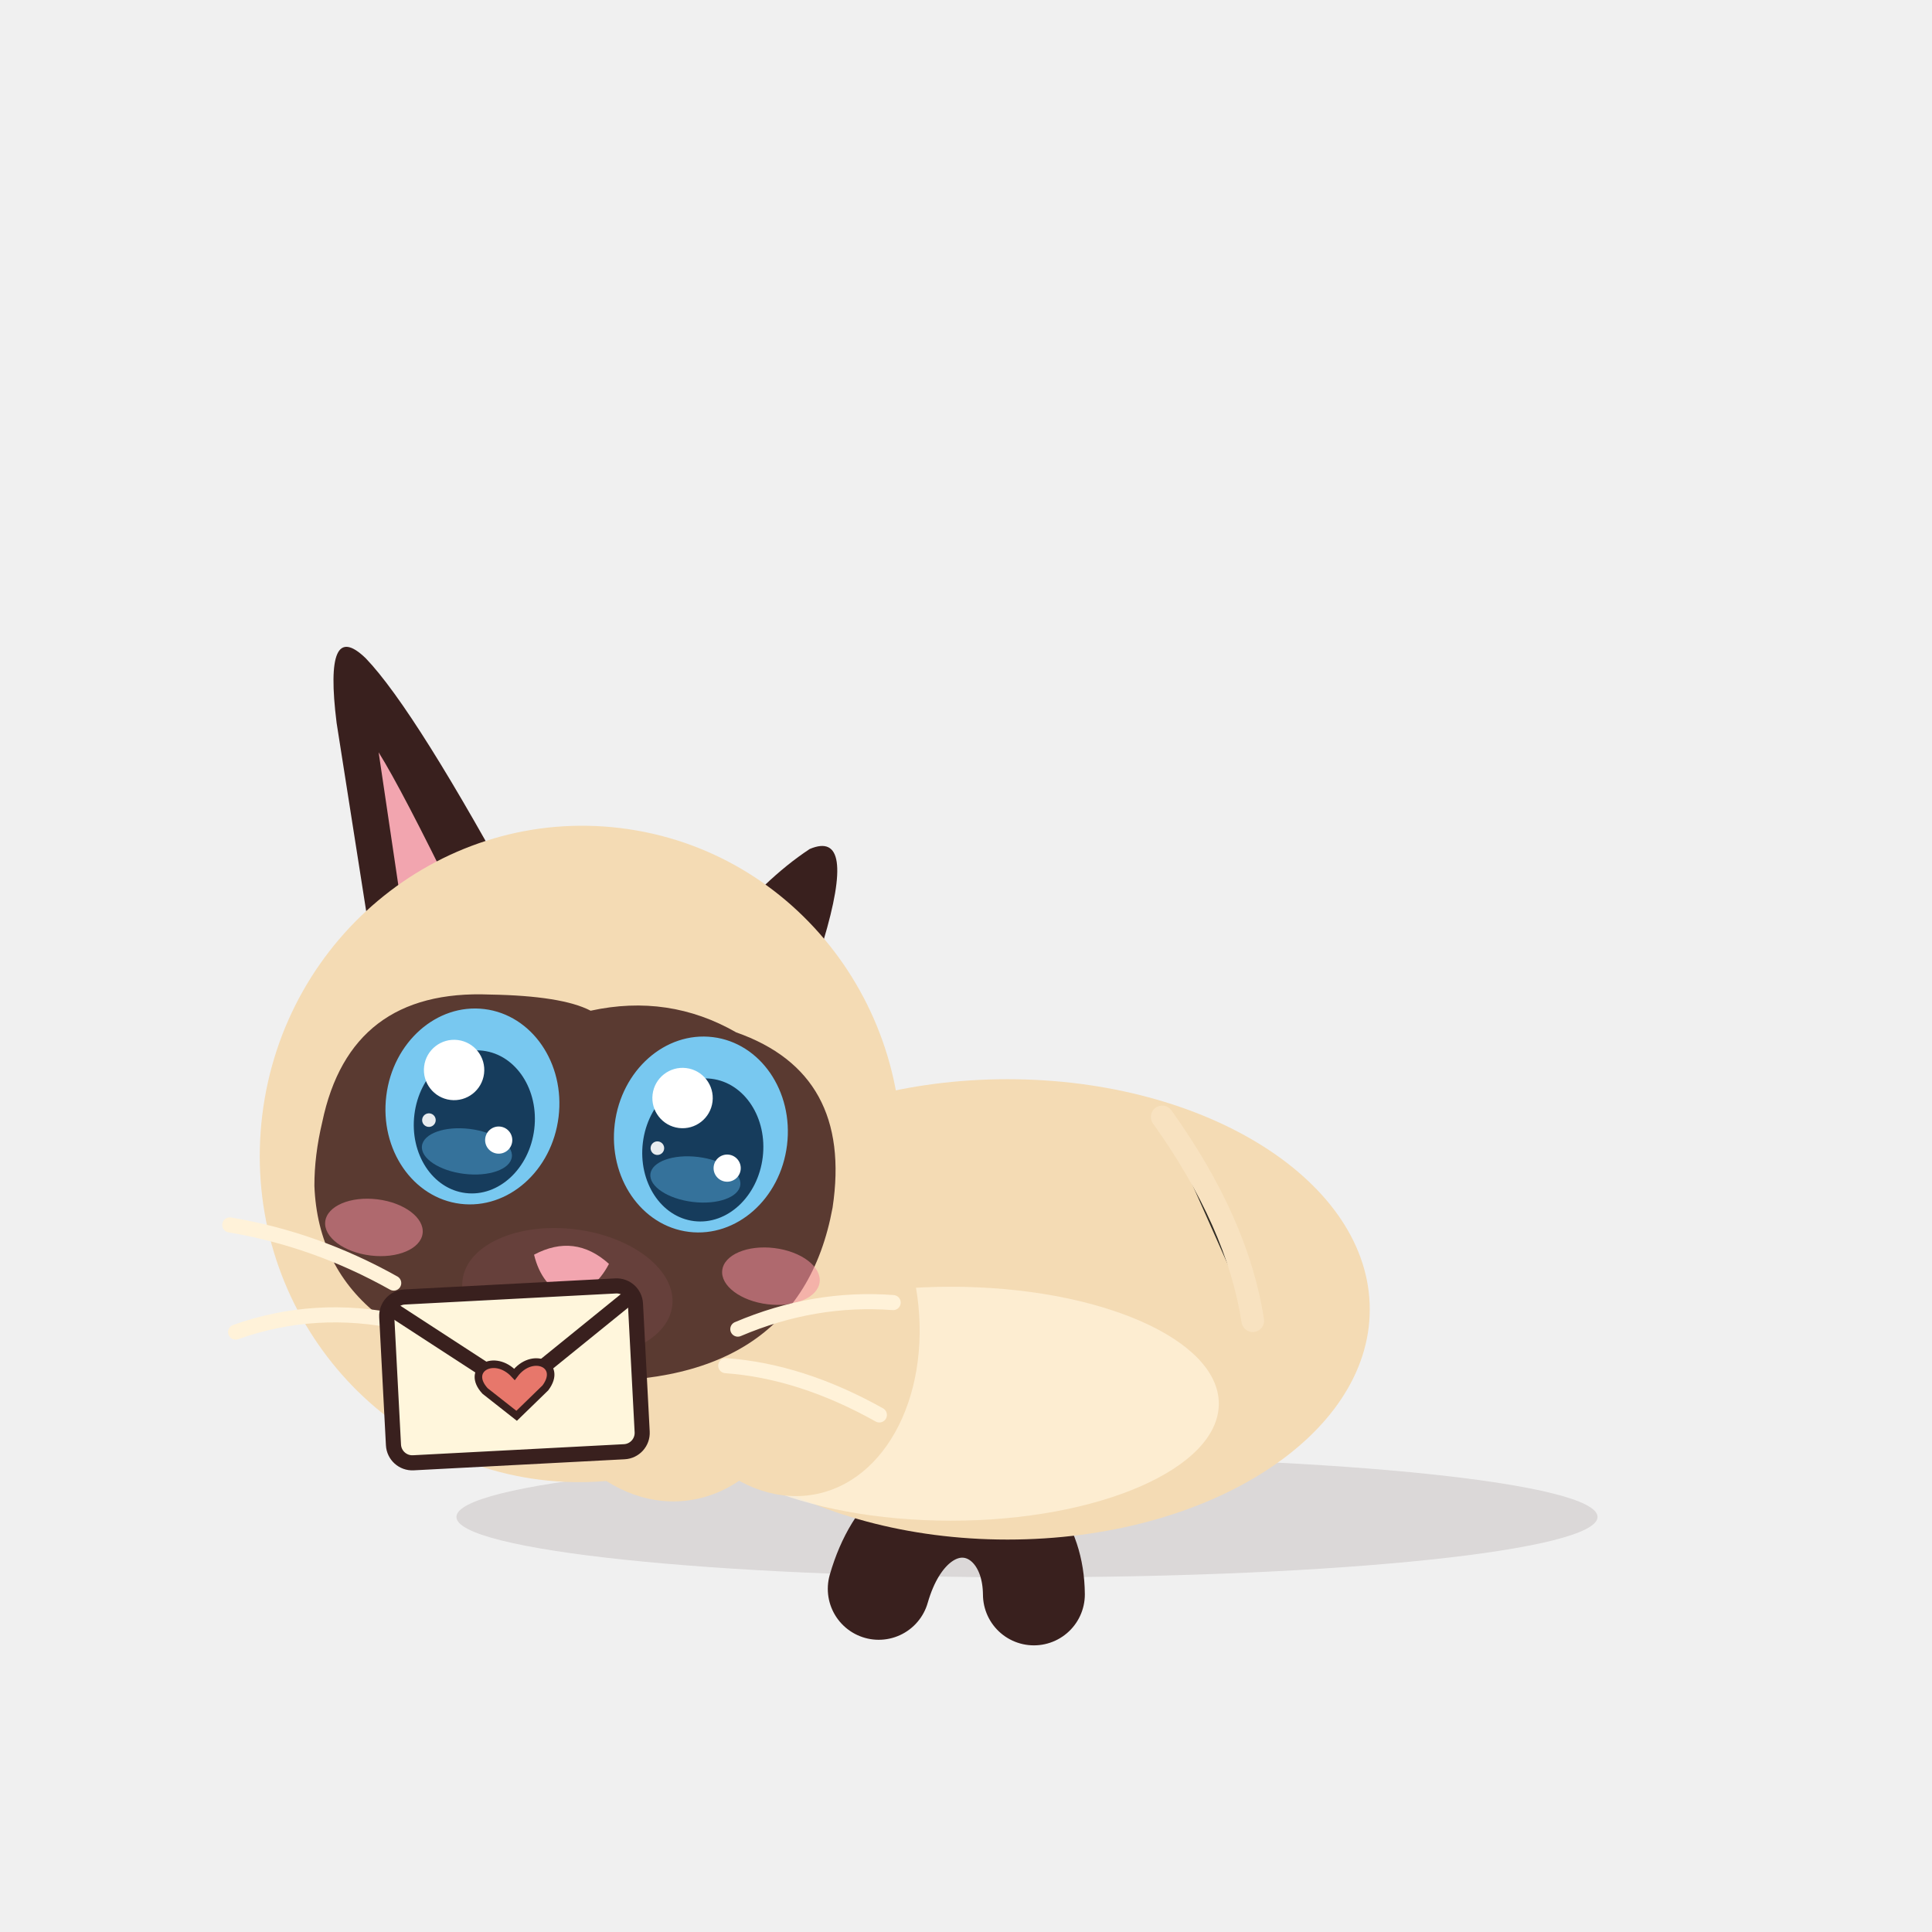
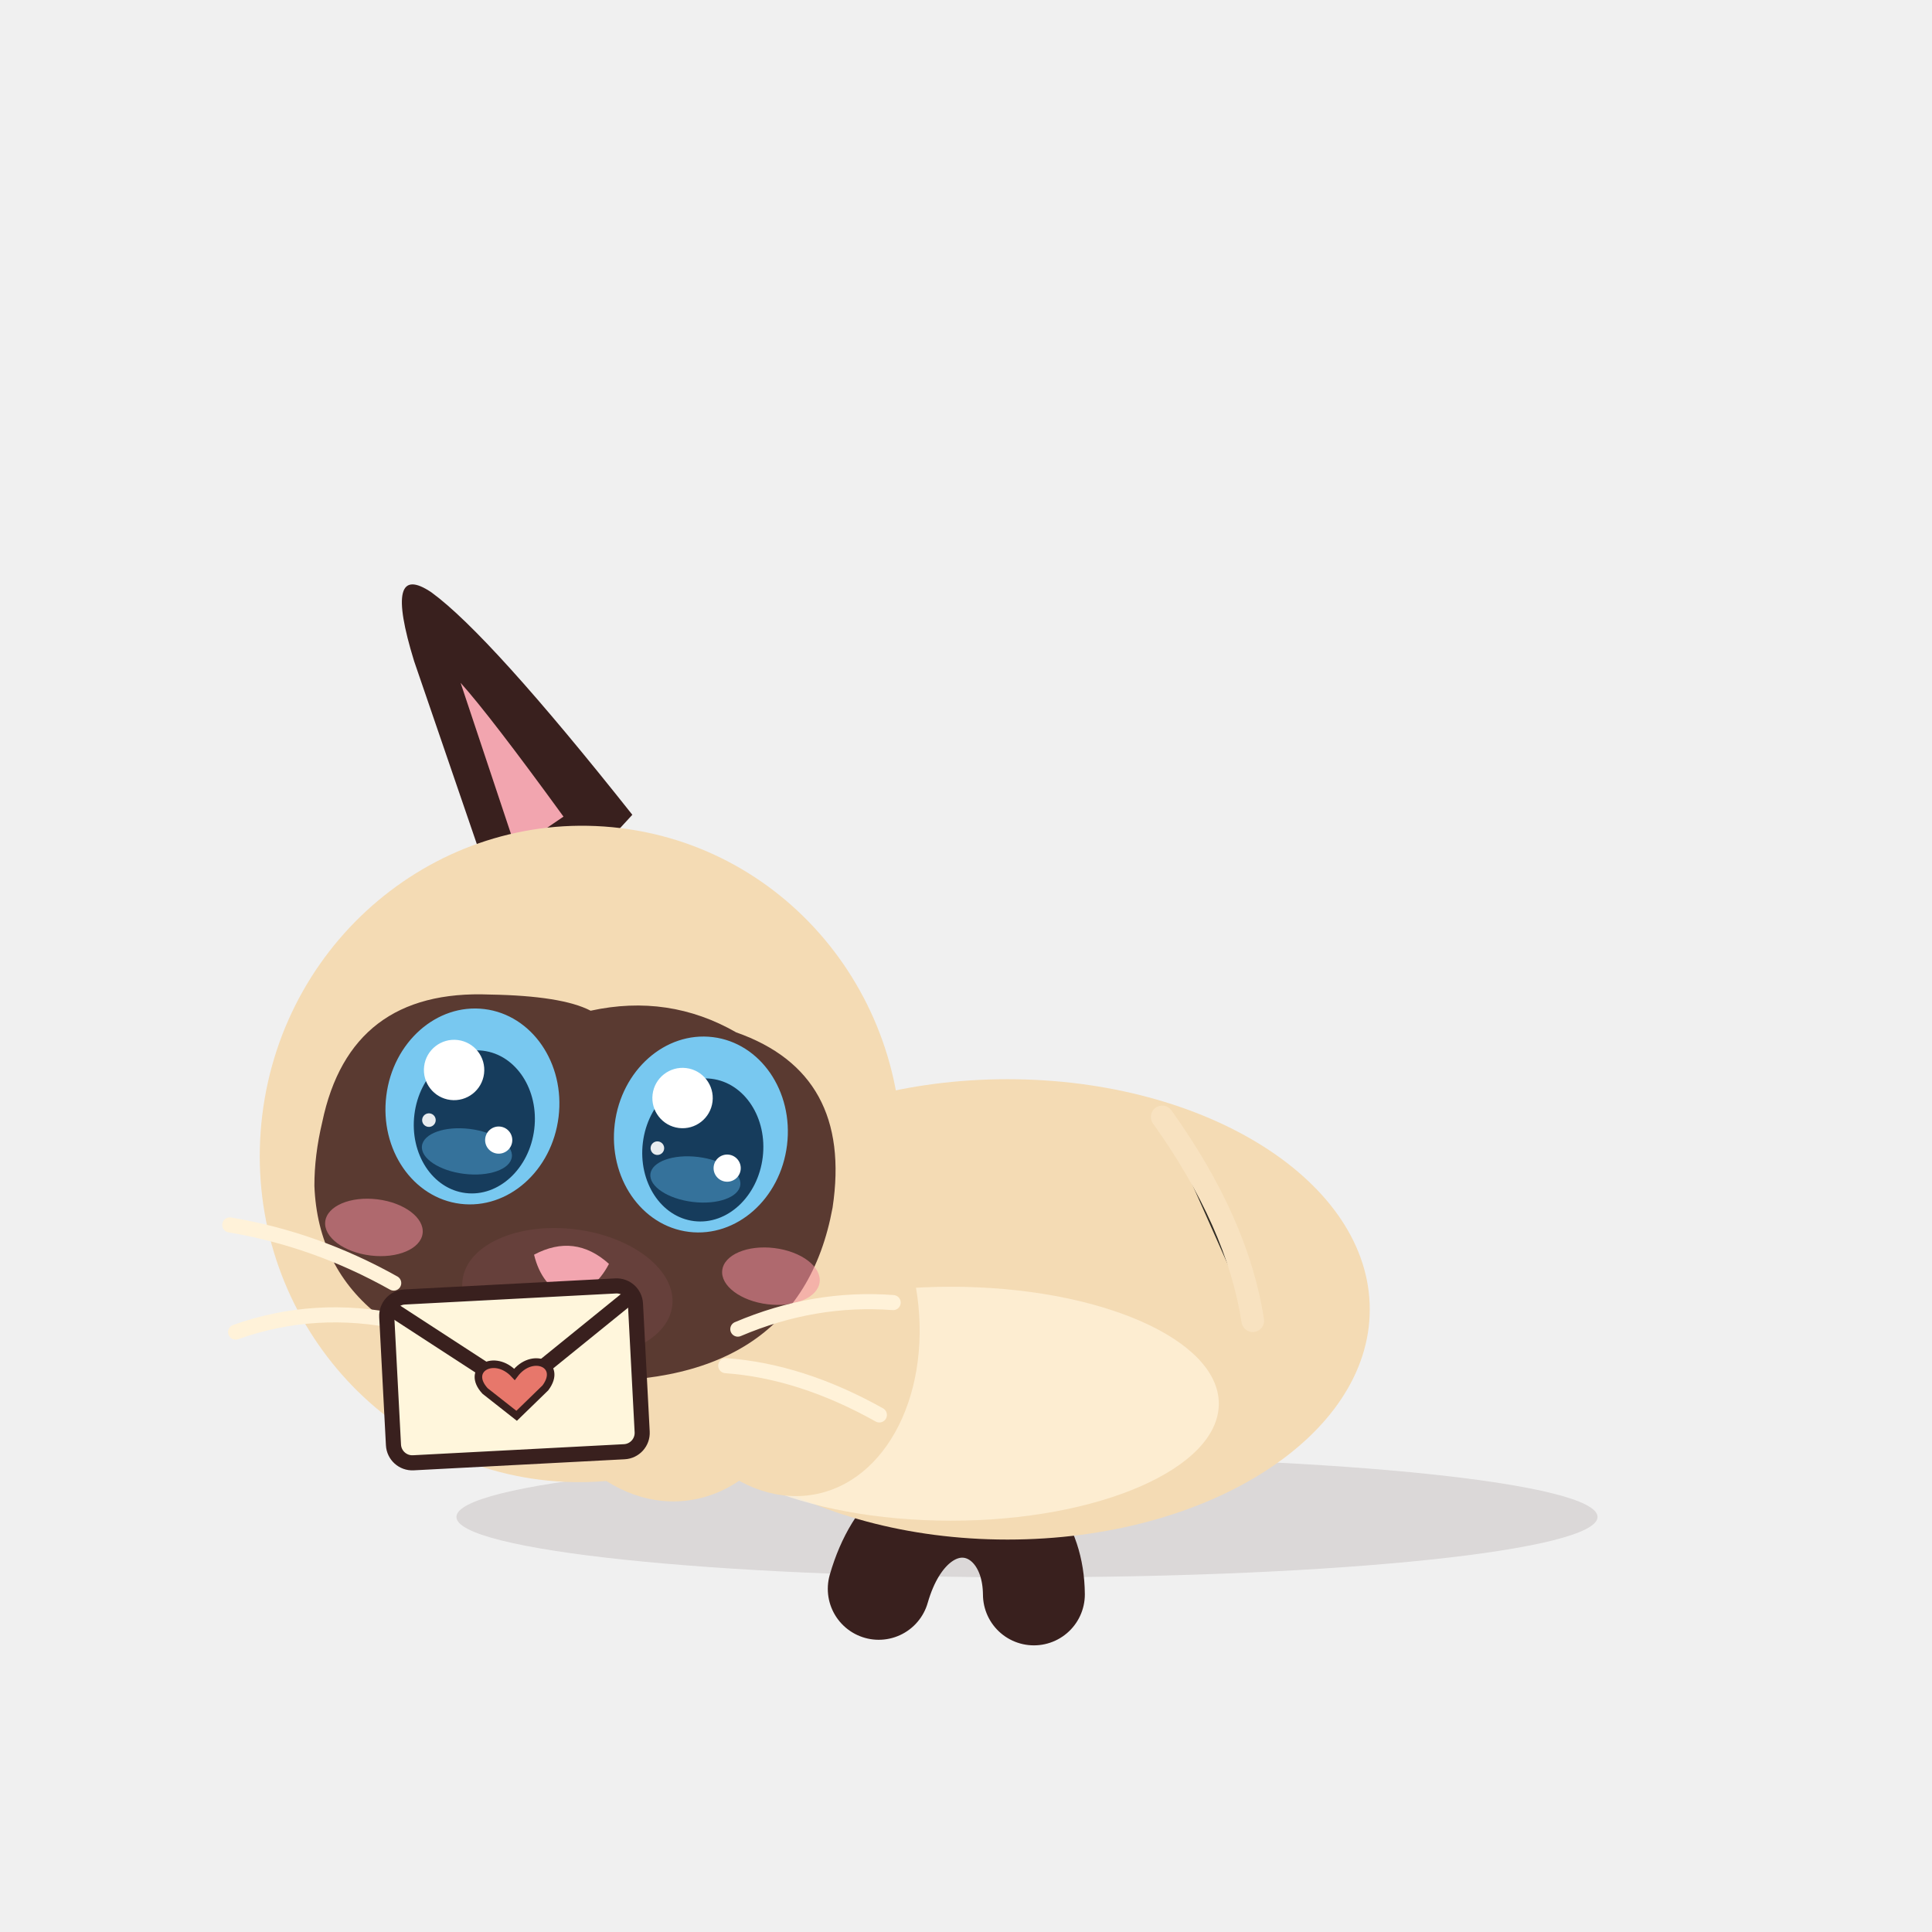
<svg xmlns="http://www.w3.org/2000/svg" viewBox="0 0 512 512" width="512" height="512" role="img" aria-label="Azami · Dort">
  <style>
*{animation-fill-mode:both}
- #character{transform-box:view-box;transform-origin:255px 402px}#core{transform-box:view-box;transform-origin:268px 330px}#neck{transform-box:view-box;transform-origin:196px 300px}#head{transform-box:view-box;transform-origin:178px 290px}#ear-left{transform-box:view-box;transform-origin:112px 170px}#ear-right{transform-box:view-box;transform-origin:231px 170px}#tail{transform-box:view-box;transform-origin:339px 296px}#tail-tip{transform-box:view-box;transform-origin:377px 214px}#eye-l{transform-box:view-box;transform-origin:146px 211px}#eye-r{transform-box:view-box;transform-origin:207px 211px}#pupils-l{transform-box:view-box;transform-origin:146px 211px}#pupils-r{transform-box:view-box;transform-origin:207px 211px}#mouth-open{transform-box:view-box;transform-origin:177px 262px}#blush{transform-box:view-box;transform-origin:177px 245px}#whiskers{transform-box:view-box;transform-origin:177px 262px}#front-near{transform-box:view-box;transform-origin:211px 312px}#front-far{transform-box:view-box;transform-origin:210px 312px}#back-near{transform-box:view-box;transform-origin:324px 316px}#back-far{transform-box:view-box;transform-origin:320px 316px}#Xz0{transform-box:view-box;transform-origin:280px 232px}#Xz1{transform-box:view-box;transform-origin:330px 178px}#Xz2{transform-box:view-box;transform-origin:392px 112px}#letter{transform-box:view-box;transform-origin:166px 276px}#Xletter{transform-box:view-box;transform-origin:104px 400px}#Xflap{transform-box:view-box;transform-origin:104px 358px}#Xbigheart{transform-box:view-box;transform-origin:104px 370px}#Xmh0{transform-box:view-box;transform-origin:104px 312px}#Xmh1{transform-box:view-box;transform-origin:104px 312px}#Xmh2{transform-box:view-box;transform-origin:104px 312px}#Xmh3{transform-box:view-box;transform-origin:104px 312px}#Xmh4{transform-box:view-box;transform-origin:104px 312px}
- #Xbigheart{opacity:0}#Xletter{opacity:0}#Xmh0{opacity:0}#Xmh1{opacity:0}#Xmh2{opacity:0}#Xmh3{opacity:0}#Xmh4{opacity:0}#Xz0{opacity:0}#Xz1{opacity:0}#Xz2{opacity:0}#eyes-blink{opacity:0}#eyes-happy{opacity:0}#mouth-open{opacity:0}#character{transform:translate(0px,50px) rotate(0deg) scale(1,1)}#front-near{transform:translate(-6px,-6px) rotate(84deg) scale(1,1)}#front-far{transform:translate(-2px,-10px) rotate(80deg) scale(1,1)}#back-near{transform:translate(-4px,-8px) rotate(78deg) scale(1,1)}#back-far{transform:translate(0px,-10px) rotate(74deg) scale(1,1)}#head{transform:translate(6px,16px) rotate(7deg) scale(1,1)}#neck{transform:translate(0px,8px) rotate(4deg) scale(1,1)}#tail{transform:translate(0px,6px) rotate(68deg) scale(1,1)}#tail-tip{transform:translate(0px,0px) rotate(-40deg) scale(1,1)}#ear-left{transform:translate(0px,0px) rotate(-8deg) scale(1,1)}#ear-right{transform:translate(0px,0px) rotate(6deg) scale(1,1)}#eye-l{transform:translate(0px,0px) rotate(0deg) scale(1,1)}#eye-r{transform:translate(0px,0px) rotate(0deg) scale(1,1)}#eyes-blink{transform:translate(0px,0px) rotate(0deg) scale(1,1)}#ground-shadow{transform:translate(0px,0px) rotate(0deg) scale(1.08,1)}#letter{transform:translate(0px,0px) rotate(0deg) scale(1,1)}
+ #character{transform-box:view-box;transform-origin:255px 402px}#core{transform-box:view-box;transform-origin:268px 330px}#neck{transform-box:view-box;transform-origin:196px 300px}#head{transform-box:view-box;transform-origin:178px 290px}#ear-left{transform-box:view-box;transform-origin:112px 170px}#ear-right{transform-box:view-box;transform-origin:231px 170px}#tail{transform-box:view-box;transform-origin:339px 296px}#tail-tip{transform-box:view-box;transform-origin:377px 214px}#eye-l{transform-box:view-box;transform-origin:146px 211px}#eye-r{transform-box:view-box;transform-origin:207px 211px}#pupils-l{transform-box:view-box;transform-origin:146px 211px}#pupils-r{transform-box:view-box;transform-origin:207px 211px}#mouth-open{transform-box:view-box;transform-origin:177px 262px}#blush{transform-box:view-box;transform-origin:177px 245px}#whiskers{transform-box:view-box;transform-origin:177px 262px}#front-near{transform-box:view-box;transform-origin:211px 312px}#front-far{transform-box:view-box;transform-origin:210px 312px}#back-near{transform-box:view-box;transform-origin:324px 316px}#back-far{transform-box:view-box;transform-origin:320px 316px}#ground-shadow{transform-box:view-box;transform-origin:252px 402px}#Xz0{transform-box:view-box;transform-origin:232px 214px}#Xz1{transform-box:view-box;transform-origin:214px 150px}#Xz2{transform-box:view-box;transform-origin:184px 74px}#letter{transform-box:view-box;transform-origin:166px 276px}#Xletter{transform-box:view-box;transform-origin:104px 400px}#Xflap{transform-box:view-box;transform-origin:104px 358px}#Xbigheart{transform-box:view-box;transform-origin:104px 370px}#Xmh0{transform-box:view-box;transform-origin:104px 312px}#Xmh1{transform-box:view-box;transform-origin:104px 312px}#Xmh2{transform-box:view-box;transform-origin:104px 312px}#Xmh3{transform-box:view-box;transform-origin:104px 312px}#Xmh4{transform-box:view-box;transform-origin:104px 312px}
+ #Xbigheart{opacity:0}#Xletter{opacity:0}#Xmh0{opacity:0}#Xmh1{opacity:0}#Xmh2{opacity:0}#Xmh3{opacity:0}#Xmh4{opacity:0}#Xz0{opacity:0}#Xz1{opacity:0}#Xz2{opacity:0}#eyes-blink{opacity:0}#eyes-happy{opacity:0}#mouth-open{opacity:0}#character{transform:translate(0px,50px) rotate(0deg) scale(1,1)}#front-near{transform:translate(-6px,-6px) rotate(84deg) scale(1,1)}#front-far{transform:translate(-2px,-10px) rotate(80deg) scale(1,1)}#back-near{transform:translate(-4px,-8px) rotate(78deg) scale(1,1)}#back-far{transform:translate(0px,-10px) rotate(74deg) scale(1,1)}#head{transform:translate(6px,16px) rotate(7deg) scale(1,1)}#neck{transform:translate(0px,8px) rotate(4deg) scale(1,1)}#tail{transform:translate(0px,6px) rotate(68deg) scale(1,1)}#tail-tip{transform:translate(0px,0px) rotate(-40deg) scale(1,1)}#ear-left{transform:translate(0px,0px) rotate(-18deg) scale(1,1)}#ear-right{transform:translate(0px,0px) rotate(16deg) scale(1,1)}#eye-l{transform:translate(0px,0px) rotate(0deg) scale(1,1)}#eye-r{transform:translate(0px,0px) rotate(0deg) scale(1,1)}#eyes-blink{transform:translate(0px,0px) rotate(0deg) scale(1,1)}#ground-shadow{transform:translate(0px,0px) rotate(0deg) scale(1.08,1)}#letter{transform:translate(0px,0px) rotate(0deg) scale(1,1)}

</style>
  <g id="ground-shadow">
    <ellipse cx="252" cy="402" rx="140" ry="16" fill="#39201E" opacity=".12" />
  </g>
  <g id="character">
    <g id="tail">
      <path d="M334 302 C363 286 384 250 377 212" stroke="#39201E" stroke-width="27" stroke-linecap="round" fill="none" />
      <path d="M336 302 C365 279 379 251 374 226" stroke="#6B403A" stroke-width="4" stroke-linecap="round" fill="none" opacity=".28" />
      <g id="tail-tip">
        <path d="M377 213 C370 180 401 171 414 195" stroke="#39201E" stroke-width="27" stroke-linecap="round" fill="none" />
      </g>
    </g>
    <g id="back-far">
      <path d="M320 313 Q314 343 322 376" stroke="#DFC49F" stroke-width="26" fill="none" stroke-linecap="round" />
      <ellipse cx="324" cy="384" rx="19" ry="14" fill="#39201E" />
    </g>
    <g id="front-far">
      <path d="M210 309 Q198 344 205 377" stroke="#E6CCA7" stroke-width="27" fill="none" stroke-linecap="round" />
      <ellipse cx="205" cy="385" rx="19" ry="13" fill="#39201E" />
    </g>
    <g id="core">
      <ellipse cx="267" cy="297" rx="96" ry="61" fill="#F4DBB4" />
      <ellipse cx="252" cy="322" rx="71" ry="31" fill="#FFF2D9" opacity=".78" />
      <ellipse cx="206" cy="296" rx="37" ry="51" transform="rotate(-12 206 296)" fill="#F4DBB4" />
      <path d="M308 246 Q328 274 332 300" stroke="#F9E4C3" stroke-width="6" opacity=".8" stroke-linecap="round" />
    </g>
    <g id="back-near">
      <path d="M324 313 Q332 342 335 377" stroke="#F4DBB4" stroke-width="29" fill="none" stroke-linecap="round" />
      <ellipse cx="337" cy="384" rx="21" ry="15" fill="#39201E" />
    </g>
    <g id="neck">
      <ellipse cx="196" cy="276" rx="39" ry="51" transform="rotate(-10 196 276)" fill="#F4DBB4" />
    </g>
    <g id="head">
      <g id="ear-left">
        <path d="M130 178 Q102 124 89 110 Q78 99 81 127 L92 206Z" fill="#39201E" />
        <path d="M112 175 Q98 145 92 135 L98 181Z" fill="#F2A5AF" />
      </g>
      <g id="ear-right">
        <path d="M206 177 Q219 129 239 108 Q250 100 248 131 L253 196Z" fill="#39201E" />
        <path d="M220 174 Q235 146 241 133 L242 176Z" fill="#F2A5AF" />
      </g>
      <ellipse cx="176" cy="220" rx="85" ry="87" fill="#F4DBB4" />
      <path d="M107 220 Q110 184 147 181 Q166 179 174 182 Q194 175 213 183 Q245 190 244 226 Q241 276 179 280 Q114 280 107 237 Q106 229 107 220Z" fill="#5A3A31" />
      <g id="blush">
        <ellipse cx="124" cy="246" rx="13" ry="7.5" fill="#F48FA0" opacity=".55" />
        <ellipse cx="230" cy="246" rx="13" ry="7.5" fill="#F48FA0" opacity=".55" />
      </g>
      <g id="eye-l">
        <g transform="translate(146 211)">
          <g id="pupils-l">
            <ellipse rx="23" ry="26" fill="#78C8F0" />
            <ellipse cx="1" cy="4" rx="16" ry="19" fill="#163C5C" />
            <ellipse cx="0" cy="12" rx="12" ry="6" fill="#4E9FCF" opacity=".55" />
            <circle cx="-6" cy="-9" r="8" fill="#FFFFFF" />
            <circle cx="8" cy="8" r="3.6" fill="#FFFFFF" />
            <circle cx="-11" cy="5" r="1.8" fill="#FFFFFF" opacity=".9" />
          </g>
        </g>
      </g>
      <g id="eye-r">
        <g transform="translate(207 211)">
          <g id="pupils-r">
            <ellipse rx="23" ry="26" fill="#78C8F0" />
            <ellipse cx="1" cy="4" rx="16" ry="19" fill="#163C5C" />
            <ellipse cx="0" cy="12" rx="12" ry="6" fill="#4E9FCF" opacity=".55" />
            <circle cx="-6" cy="-9" r="8" fill="#FFFFFF" />
            <circle cx="8" cy="8" r="3.6" fill="#FFFFFF" />
            <circle cx="-11" cy="5" r="1.8" fill="#FFFFFF" opacity=".9" />
          </g>
        </g>
      </g>
      <g id="eyes-blink">
        <path d="M126 213 Q146 219 166 213 M187 213 Q207 219 228 213" stroke="#FFF2D9" stroke-width="7" stroke-linecap="round" fill="none" />
      </g>
      <g id="eyes-happy">
        <path d="M127 218 Q146 194 165 218 M188 218 Q207 194 226 218" stroke="#FFF2D9" stroke-width="7.5" stroke-linecap="round" fill="none" />
      </g>
      <ellipse cx="177" cy="257" rx="28" ry="17" fill="#66403B" />
      <path d="M167 248 Q177 241 187 248 Q184 256 177 258 Q170 256 167 248Z" fill="#F2A5AF" />
      <g id="mouth-smile" stroke="#F2A5AF" stroke-width="3.8" stroke-linecap="round" fill="none">
        <path d="M177 257 V262 M177 262 Q169 272 161 264 M177 262 Q185 272 193 264" />
      </g>
      <g id="mouth-open">
        <ellipse cx="177" cy="268" rx="11" ry="13" fill="#8F4357" />
        <path d="M170 274 Q177 266 184 274 Q177 281 170 274Z" fill="#F6A2B0" />
      </g>
      <g id="whiskers" stroke="#FFF2D9" stroke-width="4" stroke-linecap="round" fill="none">
        <path d="M131 260 Q109 251 86 250 M134 270 Q111 268 91 278 M223 261 Q242 250 263 249 M221 271 Q241 270 263 279" />
      </g>
      <g id="letter">
        <g transform="rotate(-10 166 276)">
          <rect x="132" y="258" width="66" height="44" rx="5" fill="#FFF6DC" stroke="#39201E" stroke-width="4" />
          <path d="M132 260 L165 284 L198 260" stroke="#39201E" stroke-width="4" fill="none" stroke-linejoin="round" />
          <path d="M165 280 C160 274 152 278 157 284 L165 291 L173 284 C178 278 170 274 165 280Z" fill="#E7776B" stroke="#39201E" stroke-width="2" />
        </g>
      </g>
    </g>
    <g id="front-near">
      <path d="M211 309 Q203 343 215 375" stroke="#DFC49F" stroke-width="35" fill="none" stroke-linecap="round" />
      <path d="M211 309 Q203 343 215 375" stroke="#F4DBB4" stroke-width="29" fill="none" stroke-linecap="round" />
      <ellipse cx="215" cy="385" rx="21" ry="16" fill="#39201E" />
      <path d="M209 389 L209 394 M220 389 L220 394" stroke="#F2C8A5" stroke-width="2" opacity=".56" />
    </g>
  </g>
  <g id="Xletter">
    <rect x="62" y="356" width="84" height="44" rx="6" fill="#FFF6DC" stroke="#39201E" stroke-width="5" />
    <path d="M62 358 L104 382 L146 358" stroke="#E8D9B8" stroke-width="3" fill="none" />
    <g id="Xflap">
      <path d="M64 358 L104 384 L144 358 Z" fill="#FFEFC8" stroke="#39201E" stroke-width="4.5" stroke-linejoin="round" />
      <path d="M104 378 C98 371 89 376 95 383 L104 391 L113 383 C119 376 110 371 104 378Z" fill="#E7776B" stroke="#39201E" stroke-width="2.5" />
    </g>
  </g>
  <g id="Xbigheart">
    <path d="M104 330 C88 312 64 326 80 348 L104 370 L128 348 C144 326 120 312 104 330Z" fill="#F48FA0" stroke="#39201E" stroke-width="4" />
    <path d="M84 330 Q88 322 96 322" stroke="#FFFFFF" stroke-width="4" fill="none" stroke-linecap="round" opacity=".8" />
  </g>
  <g id="Xmh0">
    <path d="M104 300 C99 294 91 298 96 305 L104 312 L112 305 C117 298 109 294 104 300Z" fill="#F48FA0" stroke="#39201E" stroke-width="2" />
  </g>
  <g id="Xmh1">
    <path d="M104 300 C99 294 91 298 96 305 L104 312 L112 305 C117 298 109 294 104 300Z" fill="#F48FA0" stroke="#39201E" stroke-width="2" />
  </g>
  <g id="Xmh2">
    <path d="M104 300 C99 294 91 298 96 305 L104 312 L112 305 C117 298 109 294 104 300Z" fill="#F48FA0" stroke="#39201E" stroke-width="2" />
  </g>
  <g id="Xmh3">
    <path d="M104 300 C99 294 91 298 96 305 L104 312 L112 305 C117 298 109 294 104 300Z" fill="#F48FA0" stroke="#39201E" stroke-width="2" />
  </g>
  <g id="Xmh4">
    <path d="M104 300 C99 294 91 298 96 305 L104 312 L112 305 C117 298 109 294 104 300Z" fill="#F48FA0" stroke="#39201E" stroke-width="2" />
  </g>
  <g id="Xz0">
-     <path d="M265.72 215.0 H294.28 L265.72 249.0 H294.28" fill="none" stroke="#FFFDF8" stroke-width="14.48" stroke-linecap="round" stroke-linejoin="round" />
-     <path d="M265.72 215.0 H294.28 L265.72 249.0 H294.28" fill="none" stroke="#39201E" stroke-width="7.48" stroke-linecap="round" stroke-linejoin="round" />
+     <path d="M217.72 197.0 H246.28 L217.72 231.0 H246.28" fill="none" stroke="#FFFDF8" stroke-width="14.48" stroke-linecap="round" stroke-linejoin="round" />
+     <path d="M217.72 197.0 H246.28 L217.72 231.0 H246.28" fill="none" stroke="#39201E" stroke-width="7.48" stroke-linecap="round" stroke-linejoin="round" />
  </g>
  <g id="Xz1">
-     <path d="M309.84 154.0 H350.16 L309.84 202.0 H350.16" fill="none" stroke="#FFFDF8" stroke-width="17.56" stroke-linecap="round" stroke-linejoin="round" />
-     <path d="M309.84 154.0 H350.16 L309.84 202.0 H350.16" fill="none" stroke="#39201E" stroke-width="10.56" stroke-linecap="round" stroke-linejoin="round" />
+     <path d="M193.84 126.0 H234.16 L193.84 174.0 H234.16" fill="none" stroke="#FFFDF8" stroke-width="17.56" stroke-linecap="round" stroke-linejoin="round" />
+     <path d="M193.84 126.0 H234.16 L193.84 174.0 H234.16" fill="none" stroke="#39201E" stroke-width="10.56" stroke-linecap="round" stroke-linejoin="round" />
  </g>
  <g id="Xz2">
-     <path d="M365.12 80.0 H418.88 L365.12 144.0 H418.88" fill="none" stroke="#FFFDF8" stroke-width="21.08" stroke-linecap="round" stroke-linejoin="round" />
-     <path d="M365.12 80.0 H418.88 L365.12 144.0 H418.88" fill="none" stroke="#39201E" stroke-width="14.08" stroke-linecap="round" stroke-linejoin="round" />
+     <path d="M157.12 42.0 H210.88 L157.12 106.0 H210.88" fill="none" stroke="#FFFDF8" stroke-width="21.08" stroke-linecap="round" stroke-linejoin="round" />
+     <path d="M157.12 42.0 H210.88 L157.12 106.0 H210.88" fill="none" stroke="#39201E" stroke-width="14.08" stroke-linecap="round" stroke-linejoin="round" />
  </g>
</svg>
